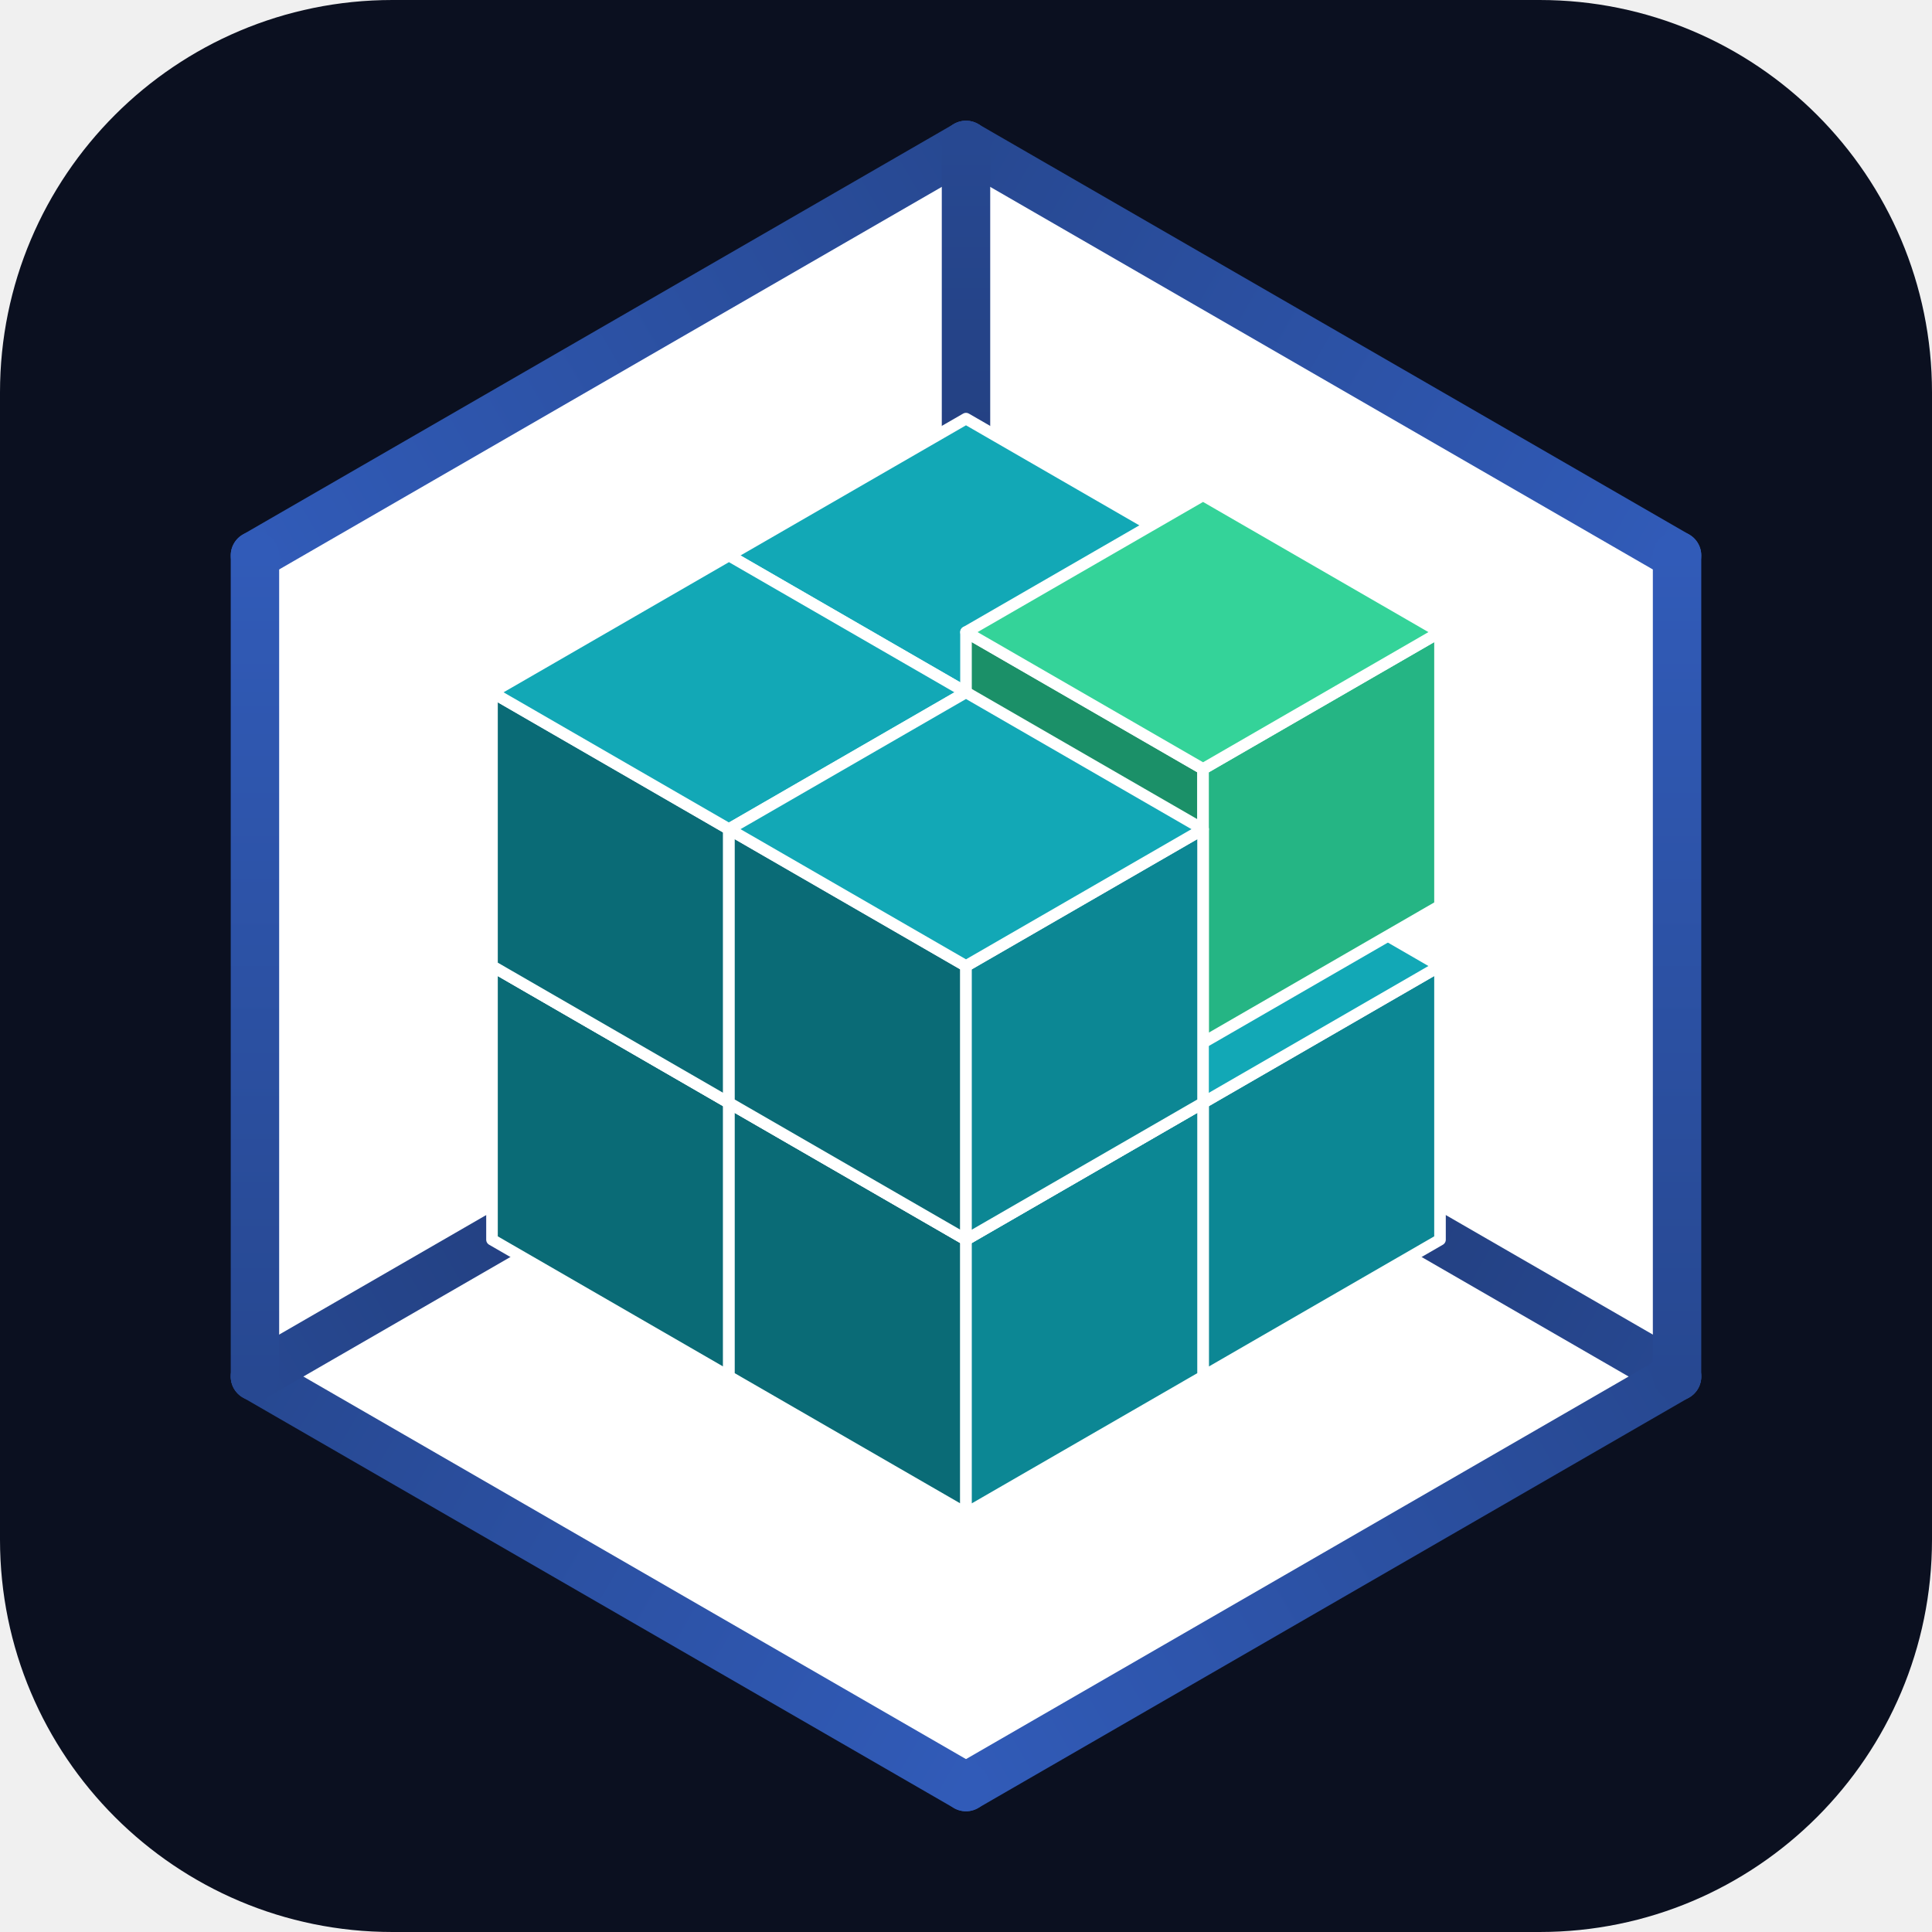
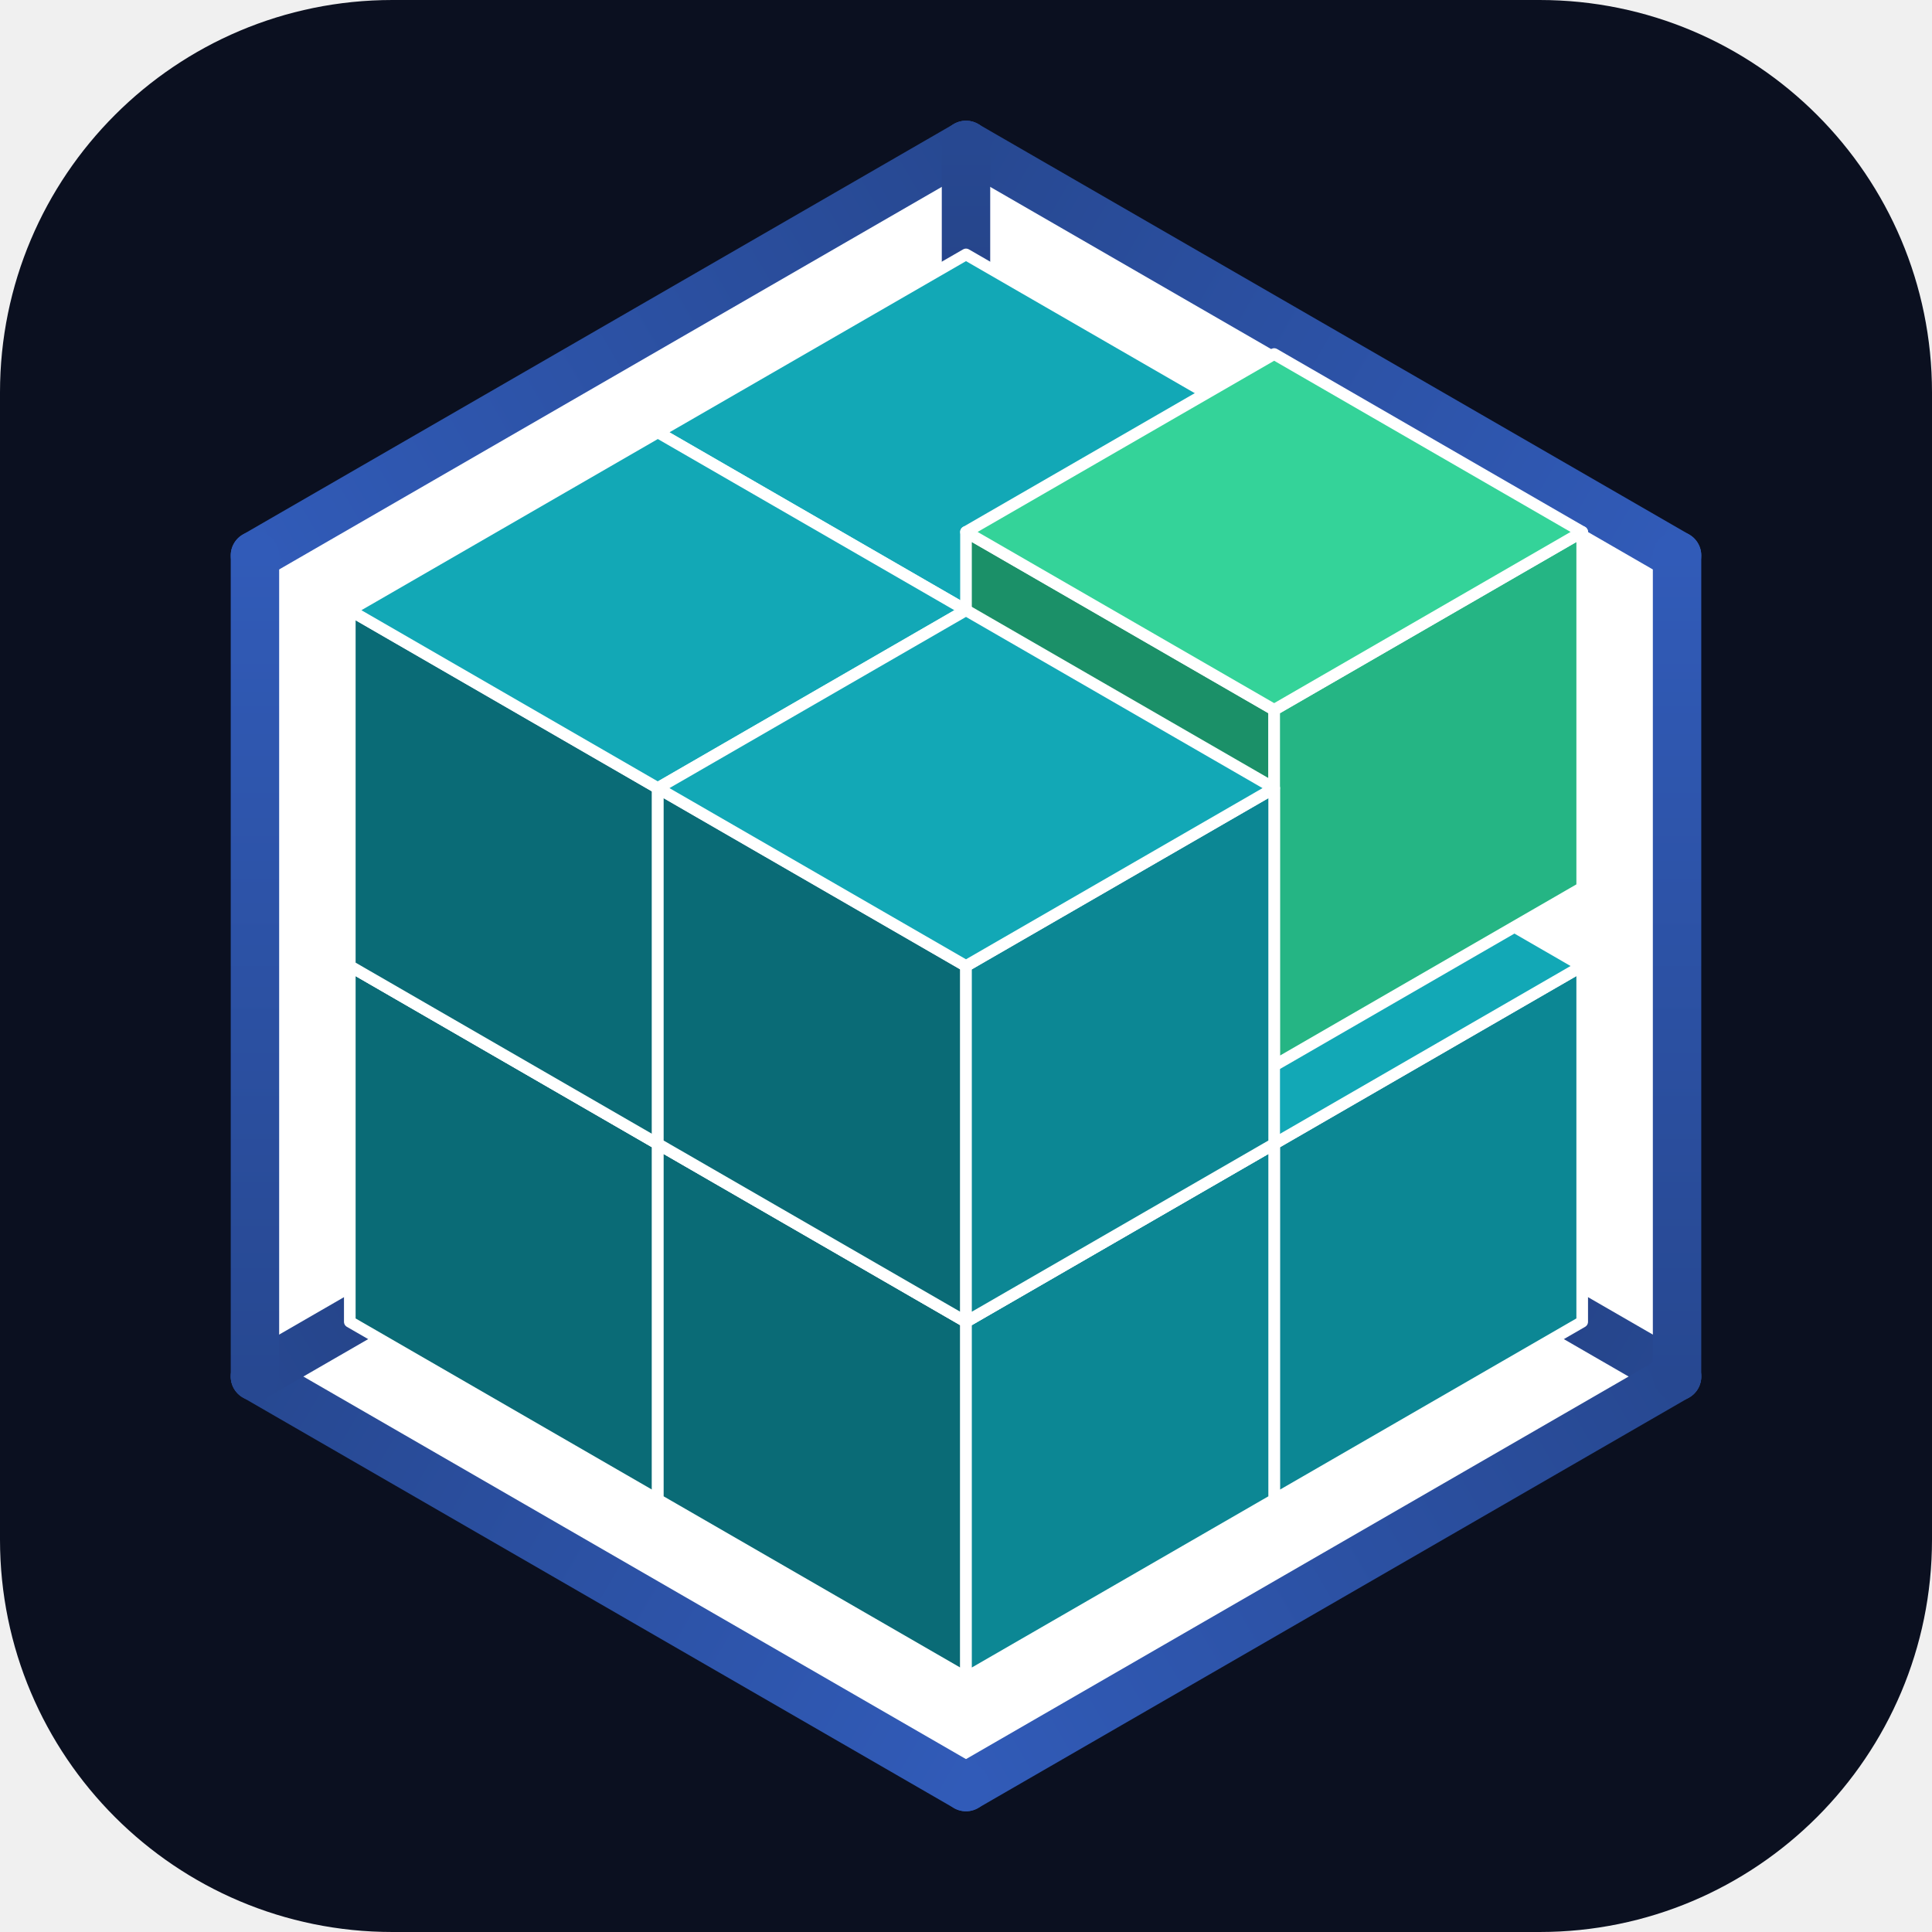
<svg xmlns="http://www.w3.org/2000/svg" viewBox="0 0 128 128" width="128" height="128" role="img">
  <rect x="0" y="0" width="128" height="128" rx="26" fill="#0B1020" />
  <defs>
    <linearGradient id="e0" gradientUnits="userSpaceOnUse" x1="0.00" y1="0.00" x2="67.55" y2="39.00">
      <stop offset="0" stop-color="#1D3469" />
      <stop offset="1" stop-color="#274891" />
    </linearGradient>
    <linearGradient id="e1" gradientUnits="userSpaceOnUse" x1="67.55" y1="39.00" x2="0.00" y2="78.00">
      <stop offset="0" stop-color="#274891" />
      <stop offset="1" stop-color="#315BB8" />
    </linearGradient>
    <linearGradient id="e2" gradientUnits="userSpaceOnUse" x1="0.00" y1="78.00" x2="-67.55" y2="39.00">
      <stop offset="0" stop-color="#315BB8" />
      <stop offset="1" stop-color="#274891" />
    </linearGradient>
    <linearGradient id="e3" gradientUnits="userSpaceOnUse" x1="-67.55" y1="39.00" x2="0.00" y2="0.00">
      <stop offset="0" stop-color="#274891" />
      <stop offset="1" stop-color="#1D3469" />
    </linearGradient>
    <linearGradient id="e4" gradientUnits="userSpaceOnUse" x1="0.00" y1="-78.00" x2="67.55" y2="-39.00">
      <stop offset="0" stop-color="#274891" />
      <stop offset="1" stop-color="#315BB8" />
    </linearGradient>
    <linearGradient id="e7" gradientUnits="userSpaceOnUse" x1="-67.55" y1="-39.00" x2="0.00" y2="-78.00">
      <stop offset="0" stop-color="#315BB8" />
      <stop offset="1" stop-color="#274891" />
    </linearGradient>
    <linearGradient id="e8" gradientUnits="userSpaceOnUse" x1="0.00" y1="0.00" x2="0.00" y2="-78.00">
      <stop offset="0" stop-color="#1D3469" />
      <stop offset="1" stop-color="#274891" />
    </linearGradient>
    <linearGradient id="e9" gradientUnits="userSpaceOnUse" x1="67.55" y1="39.00" x2="67.55" y2="-39.00">
      <stop offset="0" stop-color="#274891" />
      <stop offset="1" stop-color="#315BB8" />
    </linearGradient>
    <linearGradient id="e11" gradientUnits="userSpaceOnUse" x1="-67.55" y1="39.00" x2="-67.55" y2="-39.00">
      <stop offset="0" stop-color="#274891" />
      <stop offset="1" stop-color="#315BB8" />
    </linearGradient>
  </defs>
  <g transform="translate(64,64) scale(0.6974) translate(-0.00,-0.00)">
    <polygon points="0.00,0.00 67.55,39.00 0.00,78.00 -67.55,39.00" fill="#FFFFFF" />
    <polygon points="0.00,0.00 67.55,39.00 67.55,-39.00 0.00,-78.00" fill="#FFFFFF" />
    <polygon points="0.00,0.00 -67.55,39.00 -67.55,-39.00 0.00,-78.00" fill="#FFFFFF" />
    <line x1="0.00" y1="0.00" x2="67.55" y2="39.00" stroke="url(#e0)" stroke-width="4.60" stroke-linecap="round" />
    <line x1="67.55" y1="39.00" x2="0.00" y2="78.00" stroke="url(#e1)" stroke-width="4.60" stroke-linecap="round" />
    <line x1="0.00" y1="78.00" x2="-67.55" y2="39.00" stroke="url(#e2)" stroke-width="4.60" stroke-linecap="round" />
    <line x1="-67.55" y1="39.00" x2="0.00" y2="0.00" stroke="url(#e3)" stroke-width="4.60" stroke-linecap="round" />
    <line x1="0.00" y1="-78.00" x2="67.55" y2="-39.00" stroke="url(#e4)" stroke-width="4.60" stroke-linecap="round" />
    <line x1="-67.55" y1="-39.00" x2="0.00" y2="-78.00" stroke="url(#e7)" stroke-width="4.60" stroke-linecap="round" />
    <line x1="0.00" y1="0.00" x2="0.00" y2="-78.00" stroke="url(#e8)" stroke-width="4.60" stroke-linecap="round" />
    <line x1="67.55" y1="39.00" x2="67.55" y2="-39.00" stroke="url(#e9)" stroke-width="4.60" stroke-linecap="round" />
    <line x1="-67.55" y1="39.00" x2="-67.55" y2="-39.00" stroke="url(#e11)" stroke-width="4.60" stroke-linecap="round" />
-     <polygon points="-22.52,-13.00 0.00,0.00 0.00,26.00 -22.52,13.00" fill="#0A6B76" stroke="#FFFFFF" stroke-width="1.10" stroke-linejoin="round" />
-     <polygon points="22.52,-13.00 22.52,13.00 0.00,26.00 0.00,0.00" fill="#0C8794" stroke="#FFFFFF" stroke-width="1.10" stroke-linejoin="round" />
-     <polygon points="0.00,-26.00 22.52,-13.00 0.00,0.00 -22.52,-13.00" fill="#12A8B6" stroke="#FFFFFF" stroke-width="1.10" stroke-linejoin="round" />
-     <polygon points="-22.52,-39.00 0.00,-26.00 0.00,0.00 -22.52,-13.00" fill="#0A6B76" stroke="#FFFFFF" stroke-width="1.10" stroke-linejoin="round" />
-     <polygon points="-45.03,0.00 -22.52,13.00 -22.52,39.00 -45.03,26.00" fill="#0A6B76" stroke="#FFFFFF" stroke-width="1.10" stroke-linejoin="round" />
-     <polygon points="0.00,0.00 22.52,13.00 22.52,39.00 0.00,26.00" fill="#0A6B76" stroke="#FFFFFF" stroke-width="1.10" stroke-linejoin="round" />
-     <polygon points="22.52,-39.00 22.52,-13.00 0.00,0.00 0.00,-26.00" fill="#0C8794" stroke="#FFFFFF" stroke-width="1.10" stroke-linejoin="round" />
-     <polygon points="0.00,0.00 0.00,26.00 -22.52,39.00 -22.52,13.00" fill="#0C8794" stroke="#FFFFFF" stroke-width="1.10" stroke-linejoin="round" />
-     <polygon points="45.03,0.00 45.03,26.00 22.52,39.00 22.52,13.00" fill="#0C8794" stroke="#FFFFFF" stroke-width="1.10" stroke-linejoin="round" />
-     <polygon points="0.00,-52.00 22.52,-39.00 0.00,-26.00 -22.52,-39.00" fill="#12A8B6" stroke="#FFFFFF" stroke-width="1.10" stroke-linejoin="round" />
-     <polygon points="-22.52,-13.00 0.00,0.00 -22.52,13.00 -45.03,0.00" fill="#12A8B6" stroke="#FFFFFF" stroke-width="1.10" stroke-linejoin="round" />
-     <polygon points="22.52,-13.00 45.03,0.00 22.52,13.00 0.00,0.00" fill="#12A8B6" stroke="#FFFFFF" stroke-width="1.10" stroke-linejoin="round" />
-     <polygon points="-45.03,-26.00 -22.52,-13.00 -22.52,13.00 -45.03,0.00" fill="#0A6B76" stroke="#FFFFFF" stroke-width="1.10" stroke-linejoin="round" />
-     <polygon points="-22.52,13.00 0.00,26.00 0.00,52.00 -22.52,39.00" fill="#0A6B76" stroke="#FFFFFF" stroke-width="1.10" stroke-linejoin="round" />
-     <polygon points="0.00,-26.00 0.00,0.00 -22.52,13.00 -22.52,-13.00" fill="#0C8794" stroke="#FFFFFF" stroke-width="1.10" stroke-linejoin="round" />
-     <polygon points="22.52,13.00 22.52,39.00 0.00,52.00 0.00,26.00" fill="#0C8794" stroke="#FFFFFF" stroke-width="1.10" stroke-linejoin="round" />
-     <polygon points="-22.52,-39.00 0.00,-26.00 -22.52,-13.00 -45.03,-26.00" fill="#12A8B6" stroke="#FFFFFF" stroke-width="1.10" stroke-linejoin="round" />
-     <polygon points="0.00,0.00 22.52,13.00 0.00,26.00 -22.52,13.00" fill="#12A8B6" stroke="#FFFFFF" stroke-width="1.10" stroke-linejoin="round" />
-     <polygon points="0.00,-31.72 22.52,-18.72 22.52,7.28 0.00,-5.72" fill="#1B9068" stroke="#FFFFFF" stroke-width="1.10" stroke-linejoin="round" />
-     <polygon points="45.03,-31.72 45.03,-5.72 22.52,7.28 22.52,-18.72" fill="#25B584" stroke="#FFFFFF" stroke-width="1.10" stroke-linejoin="round" />
-     <polygon points="22.52,-44.72 45.03,-31.72 22.52,-18.72 0.00,-31.72" fill="#34D399" stroke="#FFFFFF" stroke-width="1.10" stroke-linejoin="round" />
-     <polygon points="-22.52,-13.00 0.00,0.00 0.00,26.00 -22.52,13.00" fill="#0A6B76" stroke="#FFFFFF" stroke-width="1.10" stroke-linejoin="round" />
-     <polygon points="22.52,-13.00 22.52,13.00 0.00,26.00 0.00,0.00" fill="#0C8794" stroke="#FFFFFF" stroke-width="1.10" stroke-linejoin="round" />
-     <polygon points="0.00,-26.00 22.52,-13.00 0.00,0.00 -22.52,-13.00" fill="#12A8B6" stroke="#FFFFFF" stroke-width="1.10" stroke-linejoin="round" />
+     <g transform="translate(0.00,0.00) scale(1.3) translate(-0.00,-0.00)">
+       <polygon points="-22.52,-13.00 0.00,0.00 0.00,26.00 -22.52,13.00" fill="#0A6B76" stroke="#FFFFFF" stroke-width="0.85" stroke-linejoin="round" />
+       <polygon points="22.52,-13.00 22.52,13.00 0.00,26.00 0.00,0.00" fill="#0C8794" stroke="#FFFFFF" stroke-width="0.85" stroke-linejoin="round" />
+       <polygon points="0.00,-26.00 22.52,-13.00 0.00,0.00 -22.52,-13.00" fill="#12A8B6" stroke="#FFFFFF" stroke-width="0.85" stroke-linejoin="round" />
+       <polygon points="-22.52,-39.00 0.00,-26.00 0.00,0.00 -22.52,-13.00" fill="#0A6B76" stroke="#FFFFFF" stroke-width="0.85" stroke-linejoin="round" />
+       <polygon points="-45.03,0.00 -22.52,13.00 -22.52,39.00 -45.03,26.00" fill="#0A6B76" stroke="#FFFFFF" stroke-width="0.85" stroke-linejoin="round" />
+       <polygon points="0.00,0.00 22.52,13.00 22.52,39.00 0.00,26.00" fill="#0A6B76" stroke="#FFFFFF" stroke-width="0.85" stroke-linejoin="round" />
+       <polygon points="22.52,-39.00 22.52,-13.00 0.00,0.00 0.00,-26.00" fill="#0C8794" stroke="#FFFFFF" stroke-width="0.85" stroke-linejoin="round" />
+       <polygon points="0.00,0.00 0.00,26.00 -22.52,39.00 -22.52,13.00" fill="#0C8794" stroke="#FFFFFF" stroke-width="0.85" stroke-linejoin="round" />
+       <polygon points="45.03,0.00 45.03,26.00 22.52,39.00 22.52,13.00" fill="#0C8794" stroke="#FFFFFF" stroke-width="0.85" stroke-linejoin="round" />
+       <polygon points="0.00,-52.00 22.52,-39.00 0.00,-26.00 -22.52,-39.00" fill="#12A8B6" stroke="#FFFFFF" stroke-width="0.85" stroke-linejoin="round" />
+       <polygon points="-22.52,-13.00 0.00,0.00 -22.52,13.00 -45.03,0.00" fill="#12A8B6" stroke="#FFFFFF" stroke-width="0.85" stroke-linejoin="round" />
+       <polygon points="22.52,-13.00 45.03,0.00 22.52,13.00 0.00,0.00" fill="#12A8B6" stroke="#FFFFFF" stroke-width="0.85" stroke-linejoin="round" />
+       <polygon points="-45.03,-26.00 -22.52,-13.00 -22.52,13.00 -45.03,0.00" fill="#0A6B76" stroke="#FFFFFF" stroke-width="0.85" stroke-linejoin="round" />
+       <polygon points="-22.52,13.00 0.00,26.00 0.00,52.00 -22.52,39.00" fill="#0A6B76" stroke="#FFFFFF" stroke-width="0.85" stroke-linejoin="round" />
+       <polygon points="0.00,-26.00 0.00,0.00 -22.52,13.00 -22.52,-13.00" fill="#0C8794" stroke="#FFFFFF" stroke-width="0.85" stroke-linejoin="round" />
+       <polygon points="22.52,13.00 22.52,39.00 0.00,52.00 0.00,26.00" fill="#0C8794" stroke="#FFFFFF" stroke-width="0.85" stroke-linejoin="round" />
+       <polygon points="-22.52,-39.00 0.00,-26.00 -22.52,-13.00 -45.03,-26.00" fill="#12A8B6" stroke="#FFFFFF" stroke-width="0.85" stroke-linejoin="round" />
+       <polygon points="0.00,0.00 22.52,13.00 0.00,26.00 -22.52,13.00" fill="#12A8B6" stroke="#FFFFFF" stroke-width="0.85" stroke-linejoin="round" />
+       <polygon points="0.00,-31.72 22.52,-18.72 22.52,7.28 0.00,-5.72" fill="#1B9068" stroke="#FFFFFF" stroke-width="0.85" stroke-linejoin="round" />
+       <polygon points="45.03,-31.72 45.03,-5.72 22.52,7.28 22.52,-18.72" fill="#25B584" stroke="#FFFFFF" stroke-width="0.85" stroke-linejoin="round" />
+       <polygon points="22.52,-44.72 45.03,-31.72 22.52,-18.72 0.00,-31.72" fill="#34D399" stroke="#FFFFFF" stroke-width="0.85" stroke-linejoin="round" />
+       <polygon points="-22.52,-13.00 0.00,0.00 0.00,26.00 -22.52,13.00" fill="#0A6B76" stroke="#FFFFFF" stroke-width="0.85" stroke-linejoin="round" />
+       <polygon points="22.52,-13.00 22.52,13.00 0.00,26.00 0.00,0.00" fill="#0C8794" stroke="#FFFFFF" stroke-width="0.85" stroke-linejoin="round" />
+       <polygon points="0.00,-26.00 22.52,-13.00 0.00,0.00 -22.52,-13.00" fill="#12A8B6" stroke="#FFFFFF" stroke-width="0.85" stroke-linejoin="round" />
+     </g>
  </g>
</svg>
